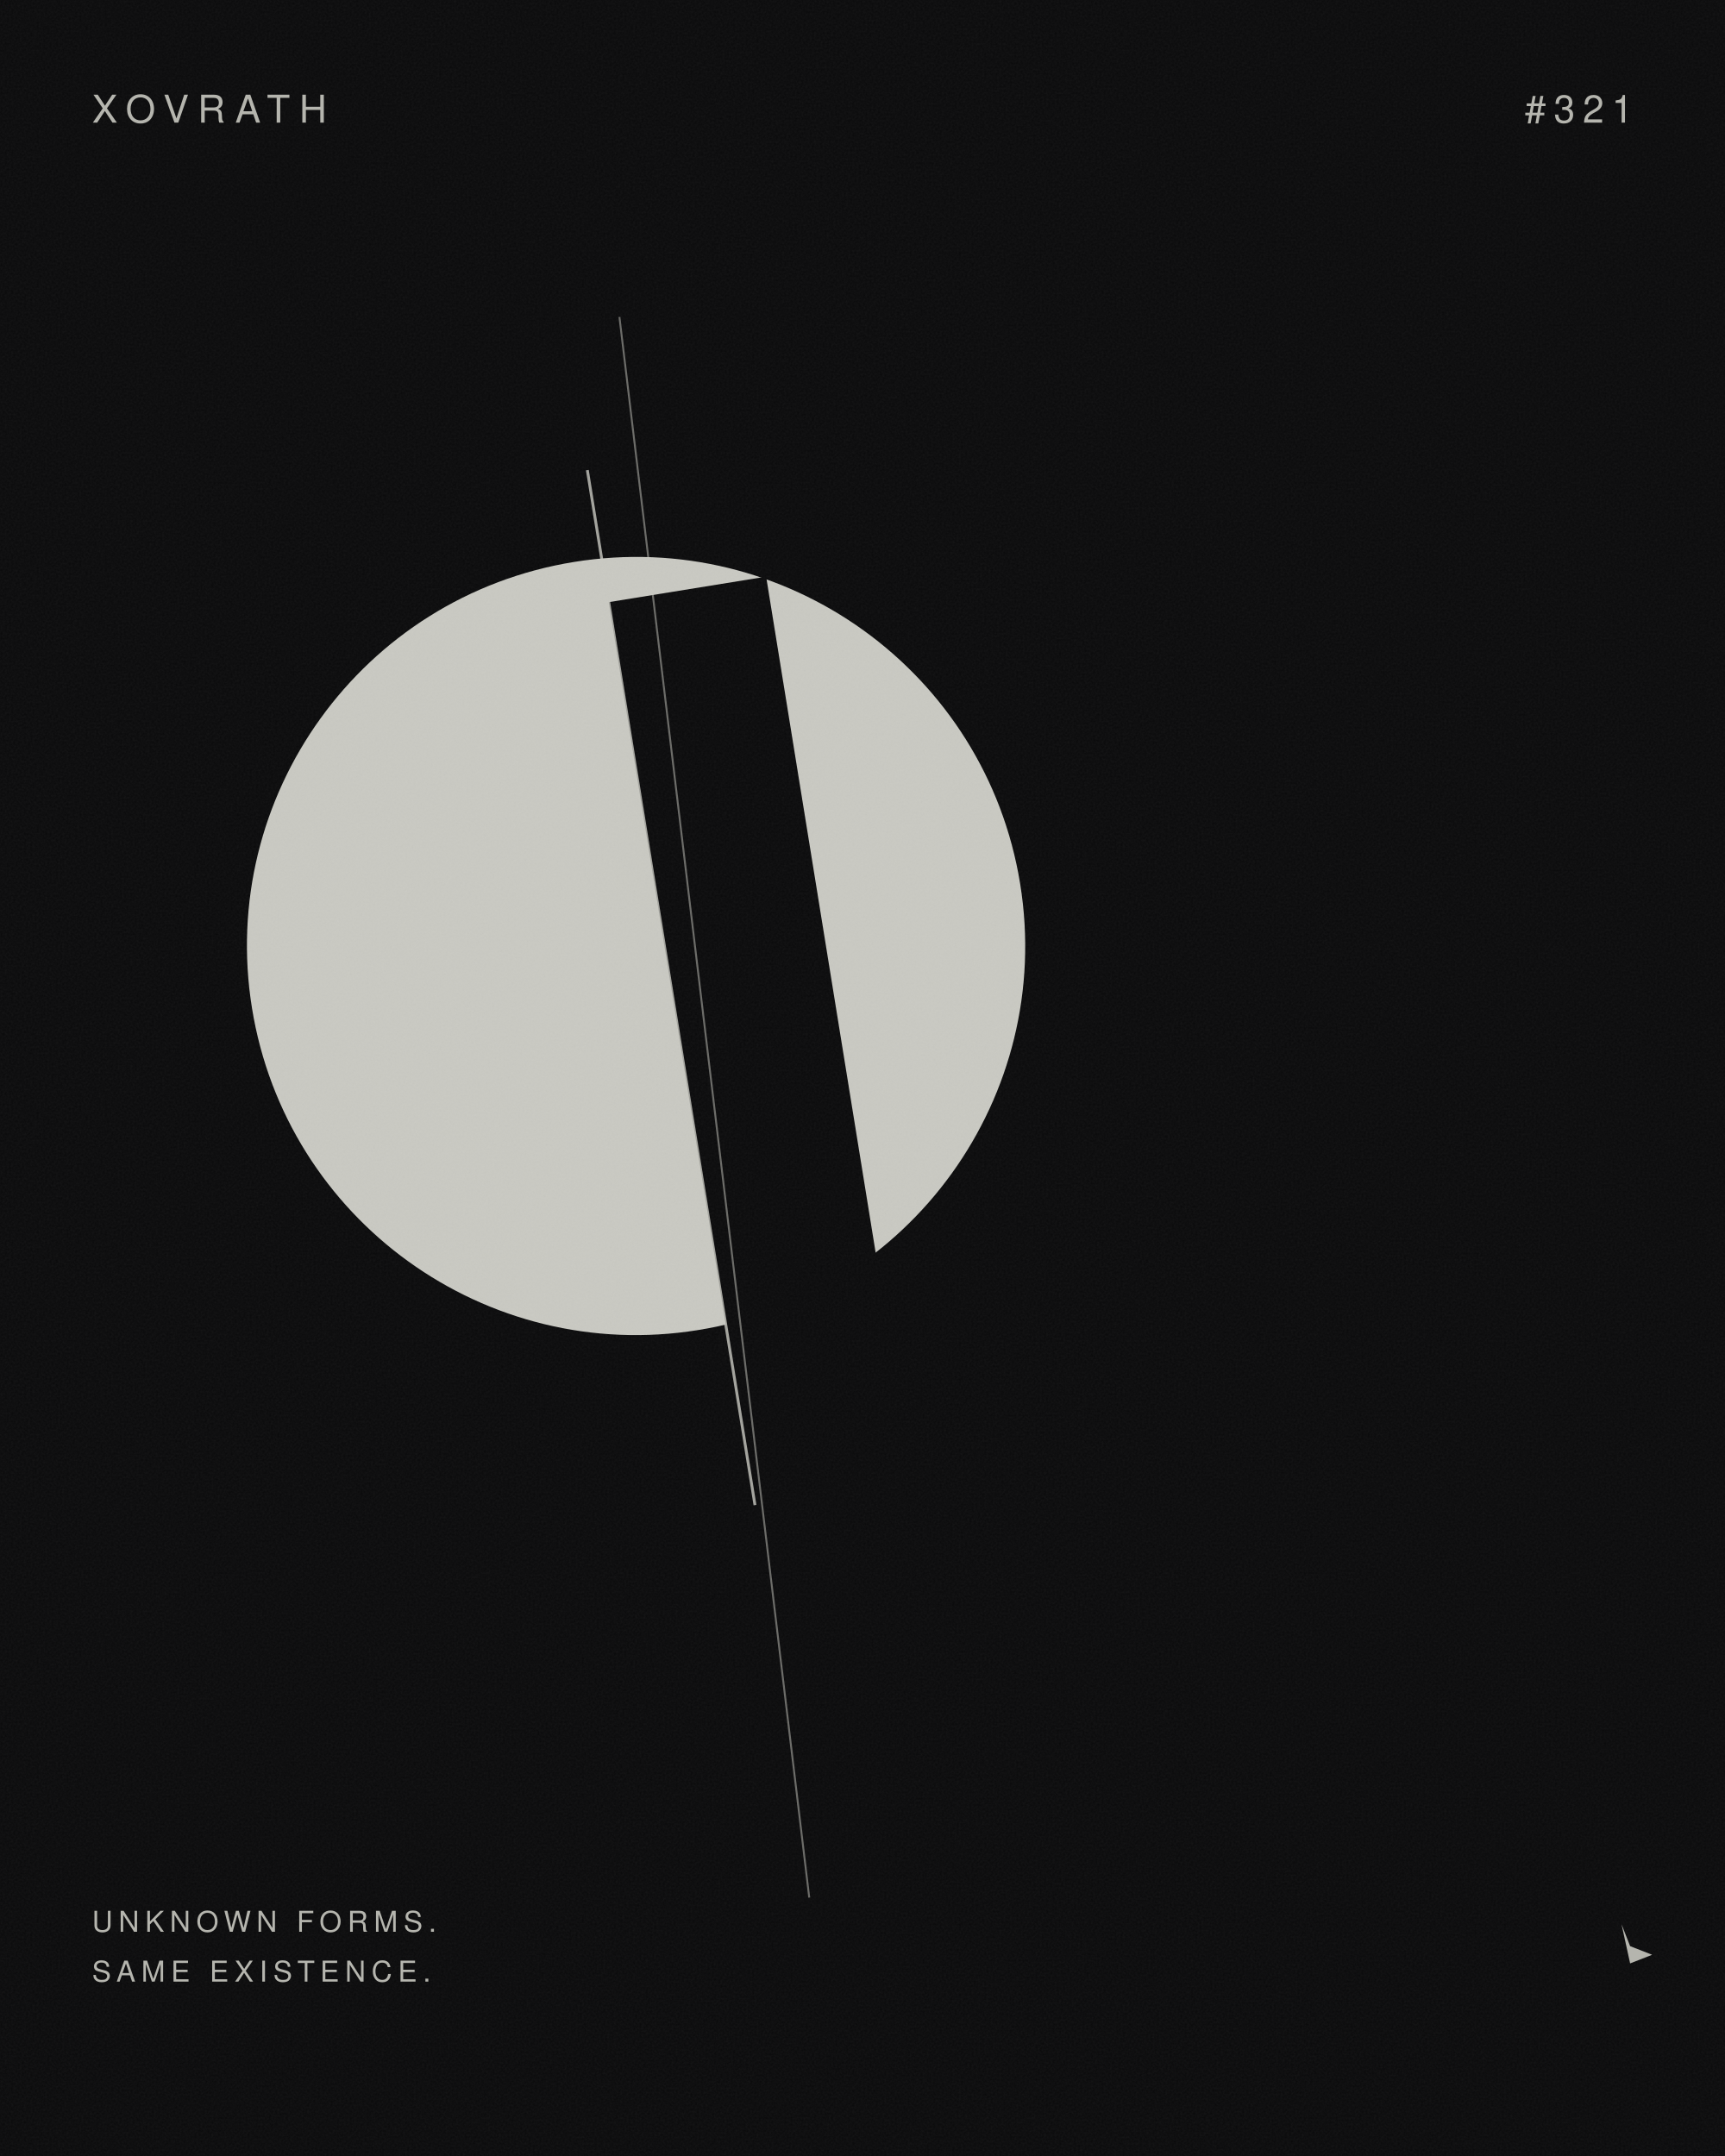
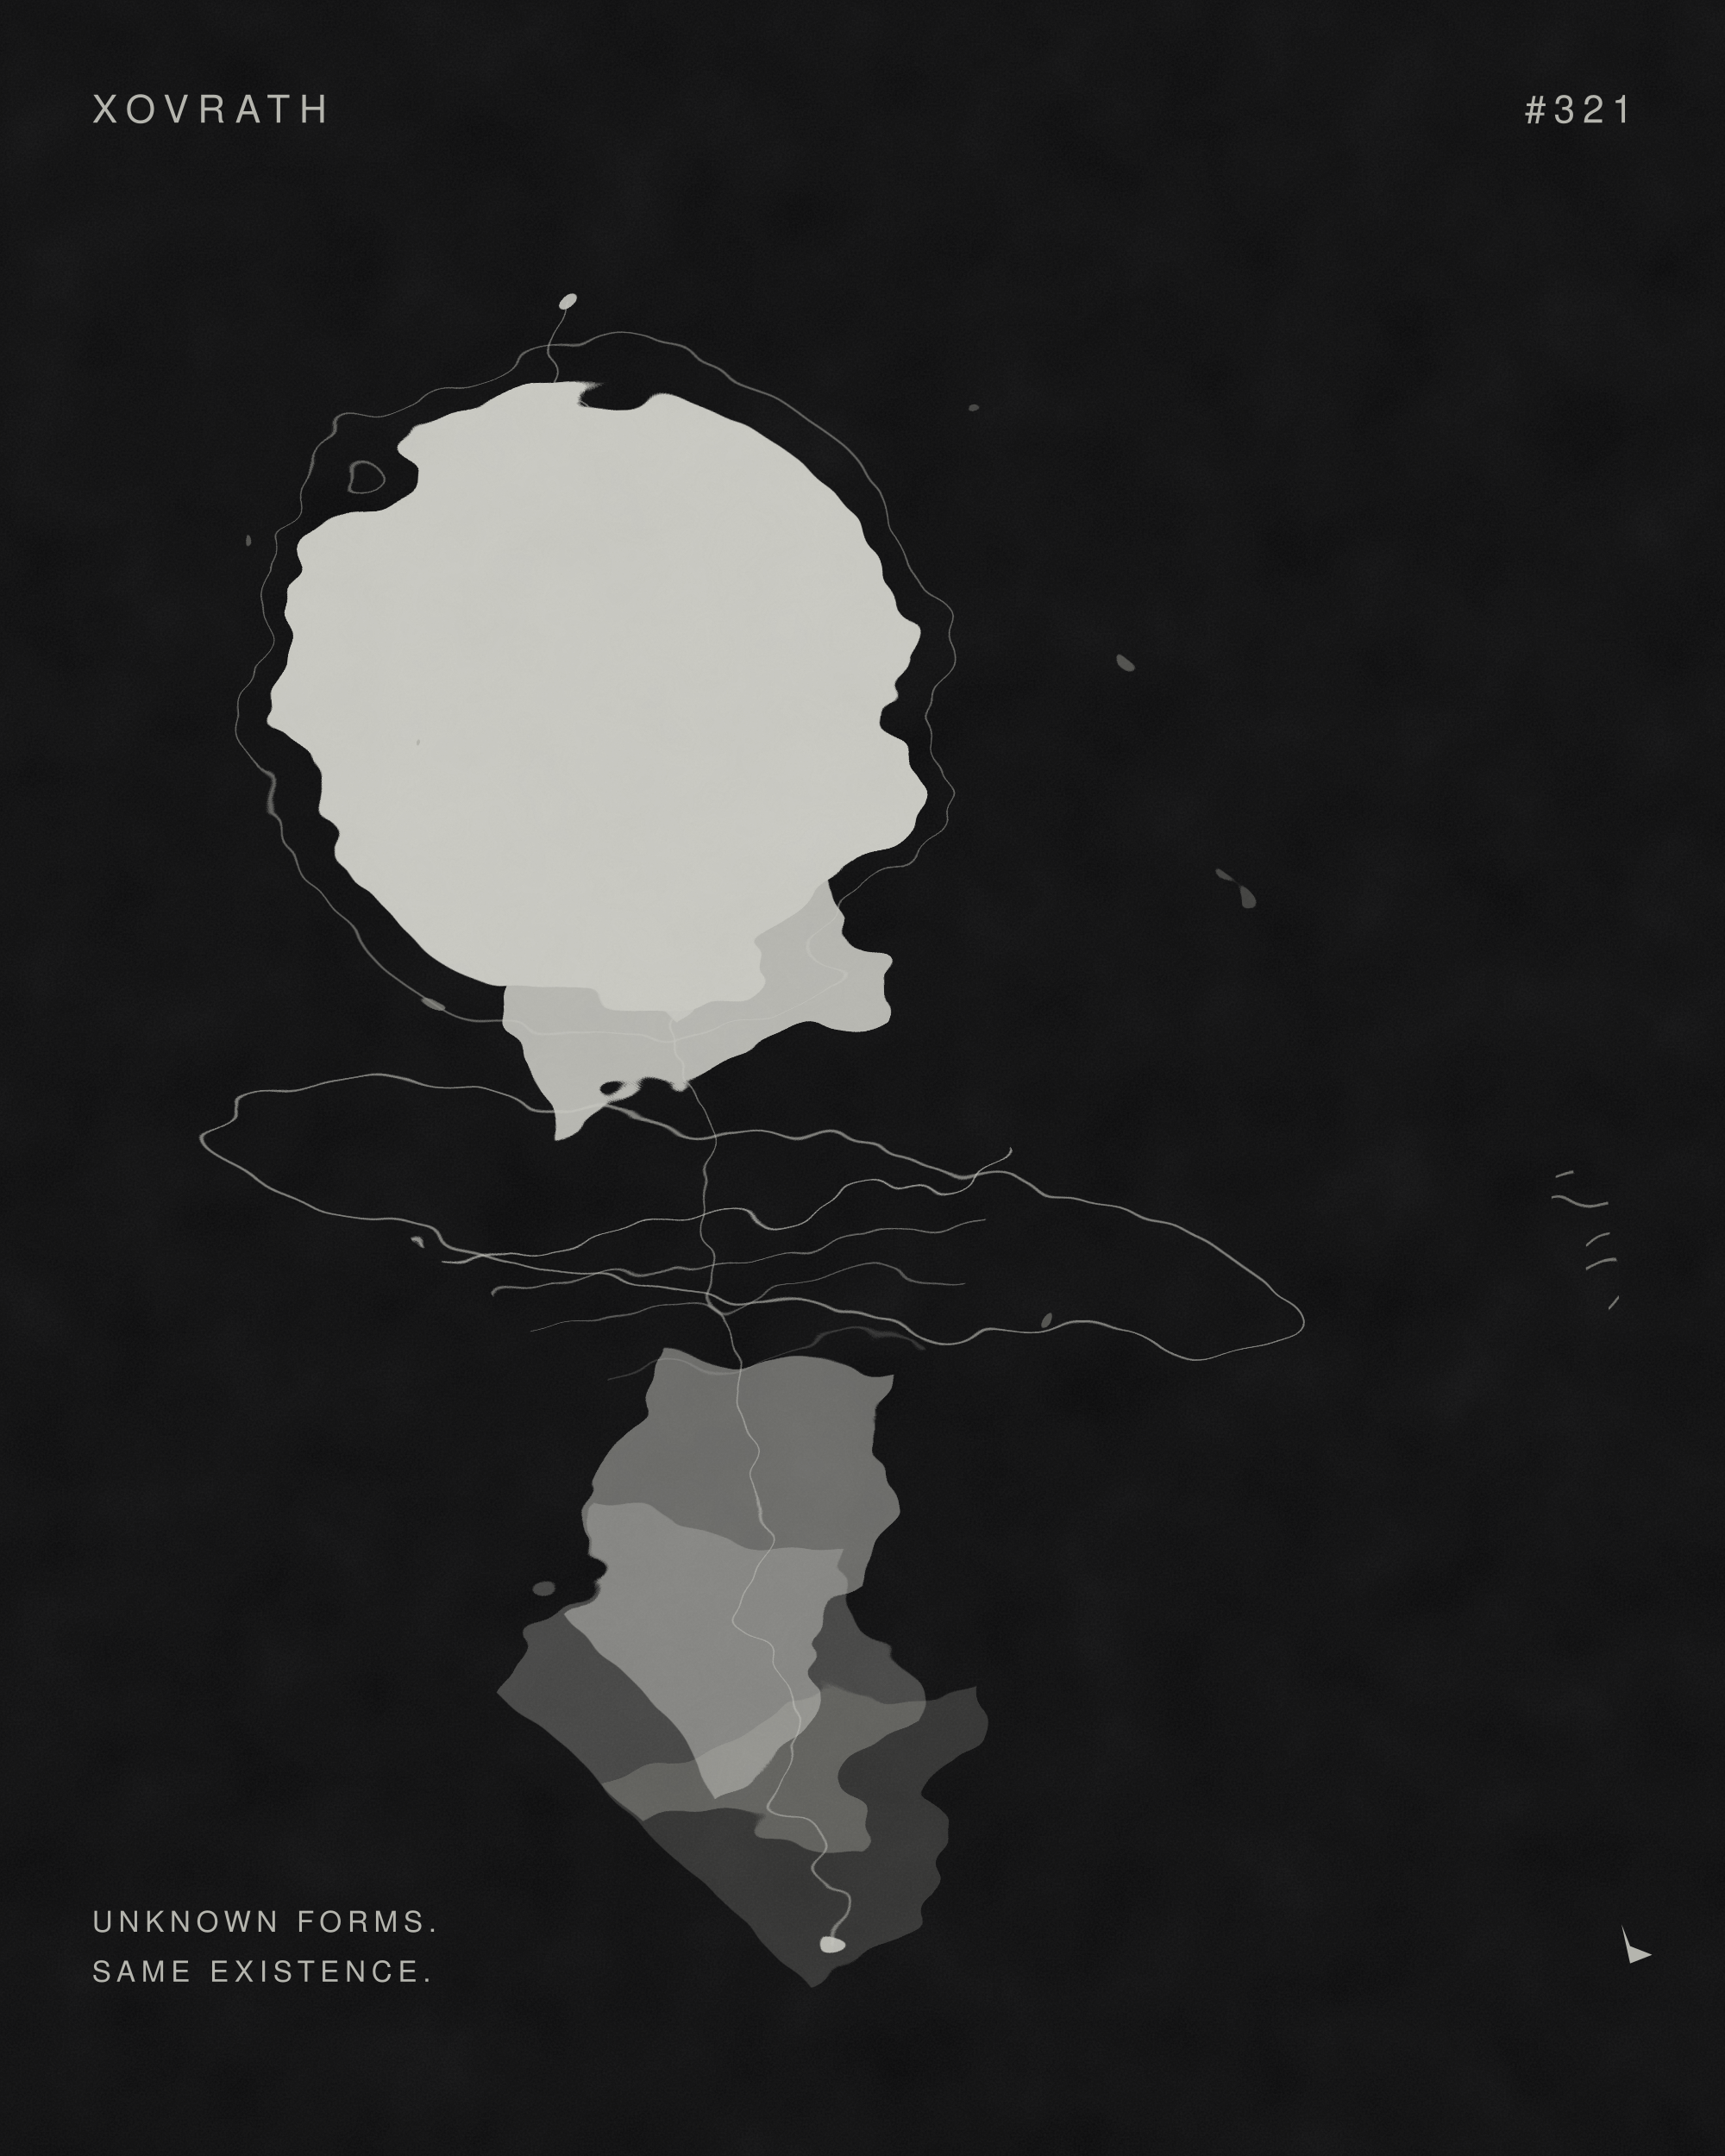
<svg xmlns="http://www.w3.org/2000/svg" viewBox="0 0 900 1125" width="900" height="1125">
+   <defs>
+     <filter id="warp" x="-20%" y="-20%" width="140%" height="140%">
+       <feTurbulence type="fractalNoise" baseFrequency="0.012 0.02" numOctaves="3" seed="30" result="n" />
+       <feDisplacementMap in="SourceGraphic" in2="n" scale="55" />
+     </filter>
+     <filter id="g">
+       <feTurbulence type="fractalNoise" baseFrequency="0.9" numOctaves="2" stitchTiles="stitch" />
+       <feColorMatrix type="saturate" values="0" />
+     </filter>
+     <filter id="g2">
+       <feTurbulence type="fractalNoise" baseFrequency="0.02" numOctaves="4" seed="3" stitchTiles="stitch" />
+       <feColorMatrix type="saturate" values="0" />
+     </filter>
+   </defs>
  <rect width="900" height="1125" fill="#0a0a0b" />
  <g transform="rotate(-9.2 450 545)">
-     <circle cx="341.6" cy="475.4" r="203" fill="#c9c9c2" />
-     <rect x="356.2" y="296" width="83.2" height="547.1" fill="#0a0a0b" />
-     <line x1="356.2" y1="226.2" x2="356.2" y2="773.3" stroke="#c9c9c2" stroke-width="1.5" opacity="0.8" />
-     <line x1="385.5" y1="150" x2="351.4" y2="980" stroke="#c9c9c2" stroke-width="1" opacity="0.5" />
-     <circle cx="277.2" cy="423.5" r="32.8" fill="#c9c9c2" />
+     <g filter="url(#warp)">
+       <circle cx="344.9" cy="345.4" r="161.2" fill="#c9c9c2" />
+       <circle cx="344.9" cy="345.4" r="181.2" fill="none" stroke="#c9c9c2" stroke-width="1" opacity="0.45" />
+       <line x1="352.5" y1="130" x2="352.5" y2="1000" stroke="#c9c9c2" stroke-width="1" opacity="0.5" />
+       <circle cx="352.5" cy="130" r="5.3" fill="#c9c9c2" opacity="0.9" />
+       <circle cx="352.5" cy="1000" r="5.2" fill="#c9c9c2" opacity="0.9" />
+       <polygon points="462.9,489.8 458.3,528.7 274,559.3 285.4,410.9 326.6,396.5 419,375.5" fill="#c9c9c2" fill-opacity="0.9" />
+       <polygon points="404.4,371.2 355.6,517.8 332.2,489.5 259.7,428.7 316.1,335.1 393.7,282.2" fill="#c9c9c2" fill-opacity="0.8" />
+       <polygon points="464.8,272 393.7,366.1 292.8,389.1 276.5,357 317.1,268.7 376.8,223" fill="#c9c9c2" fill-opacity="0.6" />
+       <polygon points="412.9,832.2 427.7,706.8 327.7,690 247.3,812.1 324.6,935.1 351.7,891.2" fill="#c9c9c2" fill-opacity="0.5" />
+       <polygon points="419.9,895.5 399.9,805 281.4,766.7 209.9,850.6 280.7,935.4 373.6,951.6" fill="#c9c9c2" fill-opacity="0.3" />
+       <polygon points="443.1,926.8 449.5,879.2 349,870 260.7,910.7 337.8,1019.5 415,988.8" fill="#c9c9c2" fill-opacity="0.2" />
+       <line x1="211.3" y1="617.8" x2="524.8" y2="617.8" stroke="#c9c9c2" stroke-width="1" opacity="0.7" />
+       <line x1="239" y1="643.8" x2="497.1" y2="643.8" stroke="#c9c9c2" stroke-width="1" opacity="0.5" />
+       <line x1="260" y1="669.8" x2="476.1" y2="669.8" stroke="#c9c9c2" stroke-width="1" opacity="0.4" />
+       <line x1="290.1" y1="695.8" x2="446" y2="695.8" stroke="#c9c9c2" stroke-width="1" opacity="0.2" />
+       <ellipse cx="368" cy="619.8" rx="285.4" ry="46.4" fill="none" stroke="#c9c9c2" stroke-width="1.2" opacity="0.6" transform="rotate(18.7 368 619.8)" />
+       <line x1="802.7" y1="677.8" x2="813.4" y2="677.8" stroke="#8f8f88" stroke-width="1.5" opacity="0.75" />
+       <line x1="802.7" y1="691.8" x2="823.7" y2="691.8" stroke="#8f8f88" stroke-width="1.5" opacity="0.75" />
+       <line x1="802.7" y1="705.8" x2="820.2" y2="705.8" stroke="#8f8f88" stroke-width="1.5" opacity="0.75" />
+       <line x1="802.7" y1="719.8" x2="821.6" y2="719.8" stroke="#8f8f88" stroke-width="1.5" opacity="0.75" />
+       <line x1="802.7" y1="733.8" x2="814.2" y2="733.8" stroke="#8f8f88" stroke-width="1.5" opacity="0.75" />
+       <circle cx="228.4" cy="484.5" r="2.6" fill="#8f8f88" opacity="0.7" />
+       <circle cx="568.4" cy="234.5" r="2.3" fill="#8f8f88" opacity="0.4" />
+       <circle cx="245.1" cy="351.1" r="1.5" fill="#8f8f88" opacity="0.4" />
+       <circle cx="658.5" cy="500.5" r="4.4" fill="#8f8f88" opacity="0.4" />
+       <circle cx="523.2" cy="703.8" r="4.4" fill="#8f8f88" opacity="0.5" />
+       <circle cx="612" cy="366" r="2.7" fill="#8f8f88" opacity="0.5" />
+       <circle cx="175.8" cy="234.4" r="2.5" fill="#8f8f88" opacity="0.5" />
+     </g>
  </g>
-   <filter id="g">
-     <feTurbulence type="fractalNoise" baseFrequency="0.9" numOctaves="2" stitchTiles="stitch" />
-     <feColorMatrix type="saturate" values="0" />
-   </filter>
-   <rect width="900" height="1125" filter="url(#g)" opacity="0.06" />
+   <rect width="900" height="1125" filter="url(#g)" opacity="0.07" />
+   <rect width="900" height="1125" filter="url(#g2)" opacity="0.06" />
  <text x="48" y="64" font-family="Helvetica, Arial, sans-serif" font-size="20" letter-spacing="5" fill="#b5b5ae">XOVRATH</text>
  <text x="852" y="64" text-anchor="end" font-family="Helvetica, Arial, sans-serif" font-size="20" letter-spacing="4" fill="#b5b5ae">#321</text>
  <text x="48" y="1008" font-family="Helvetica, Arial, sans-serif" font-size="15" letter-spacing="3" fill="#b5b5ae">UNKNOWN FORMS.</text>
  <text x="48" y="1034" font-family="Helvetica, Arial, sans-serif" font-size="15" letter-spacing="3" fill="#b5b5ae">SAME EXISTENCE.</text>
  <path d="M 846 1004 L 850.5 1015.5 L 862 1020 L 850.5 1024.5 Z" fill="#b5b5ae" />
</svg>
